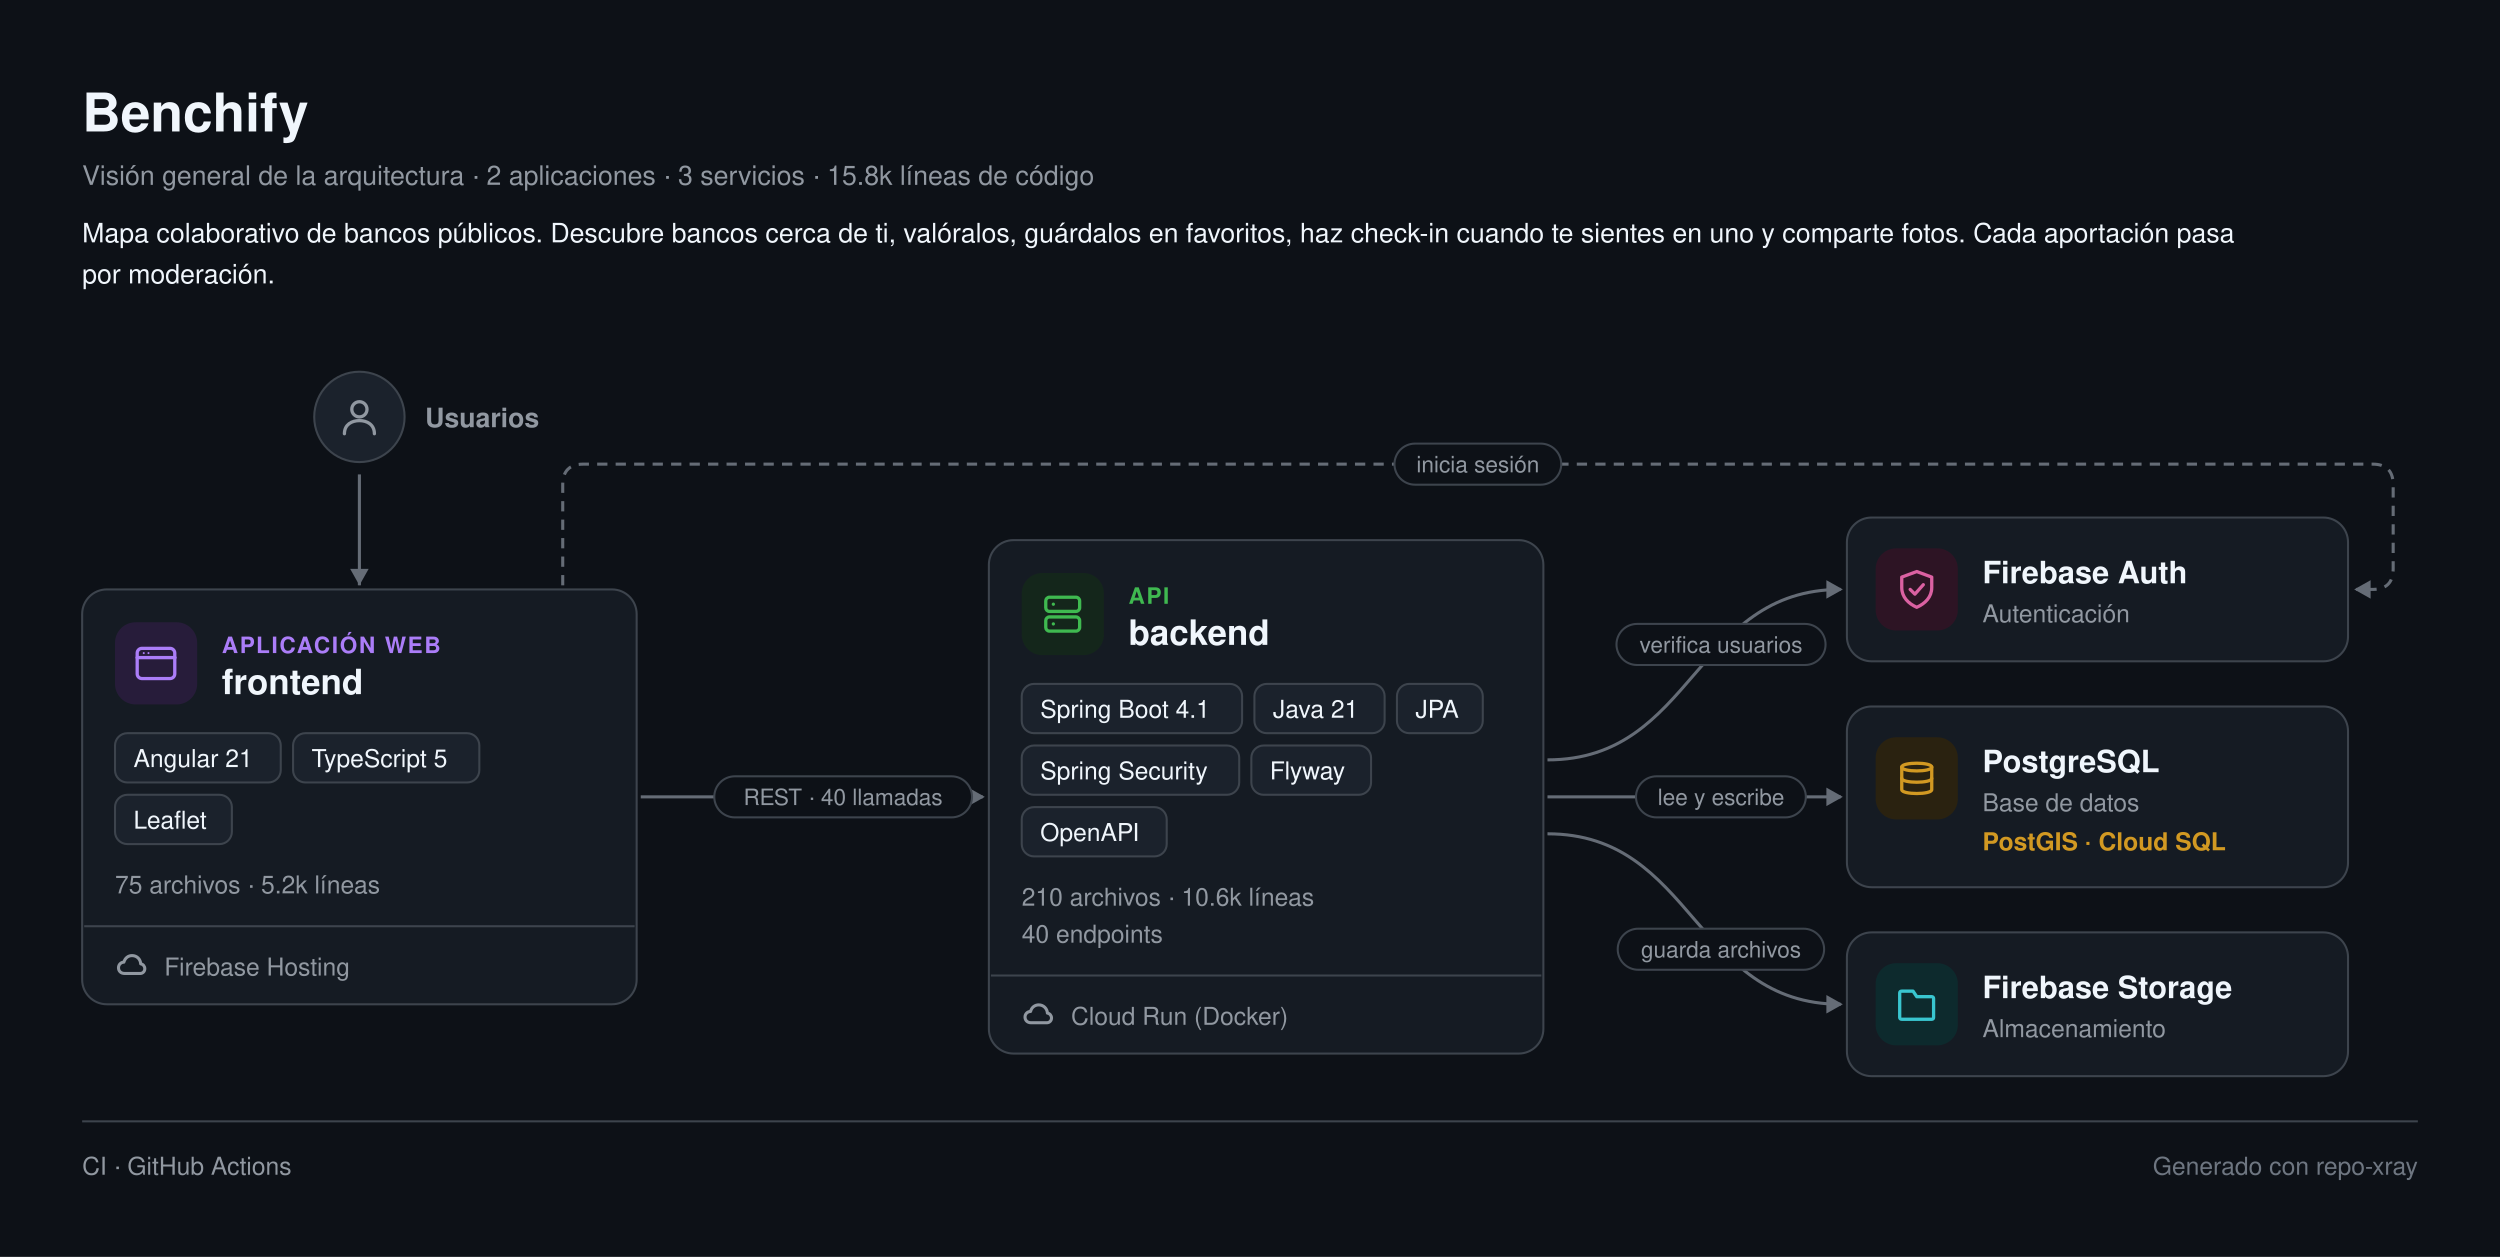
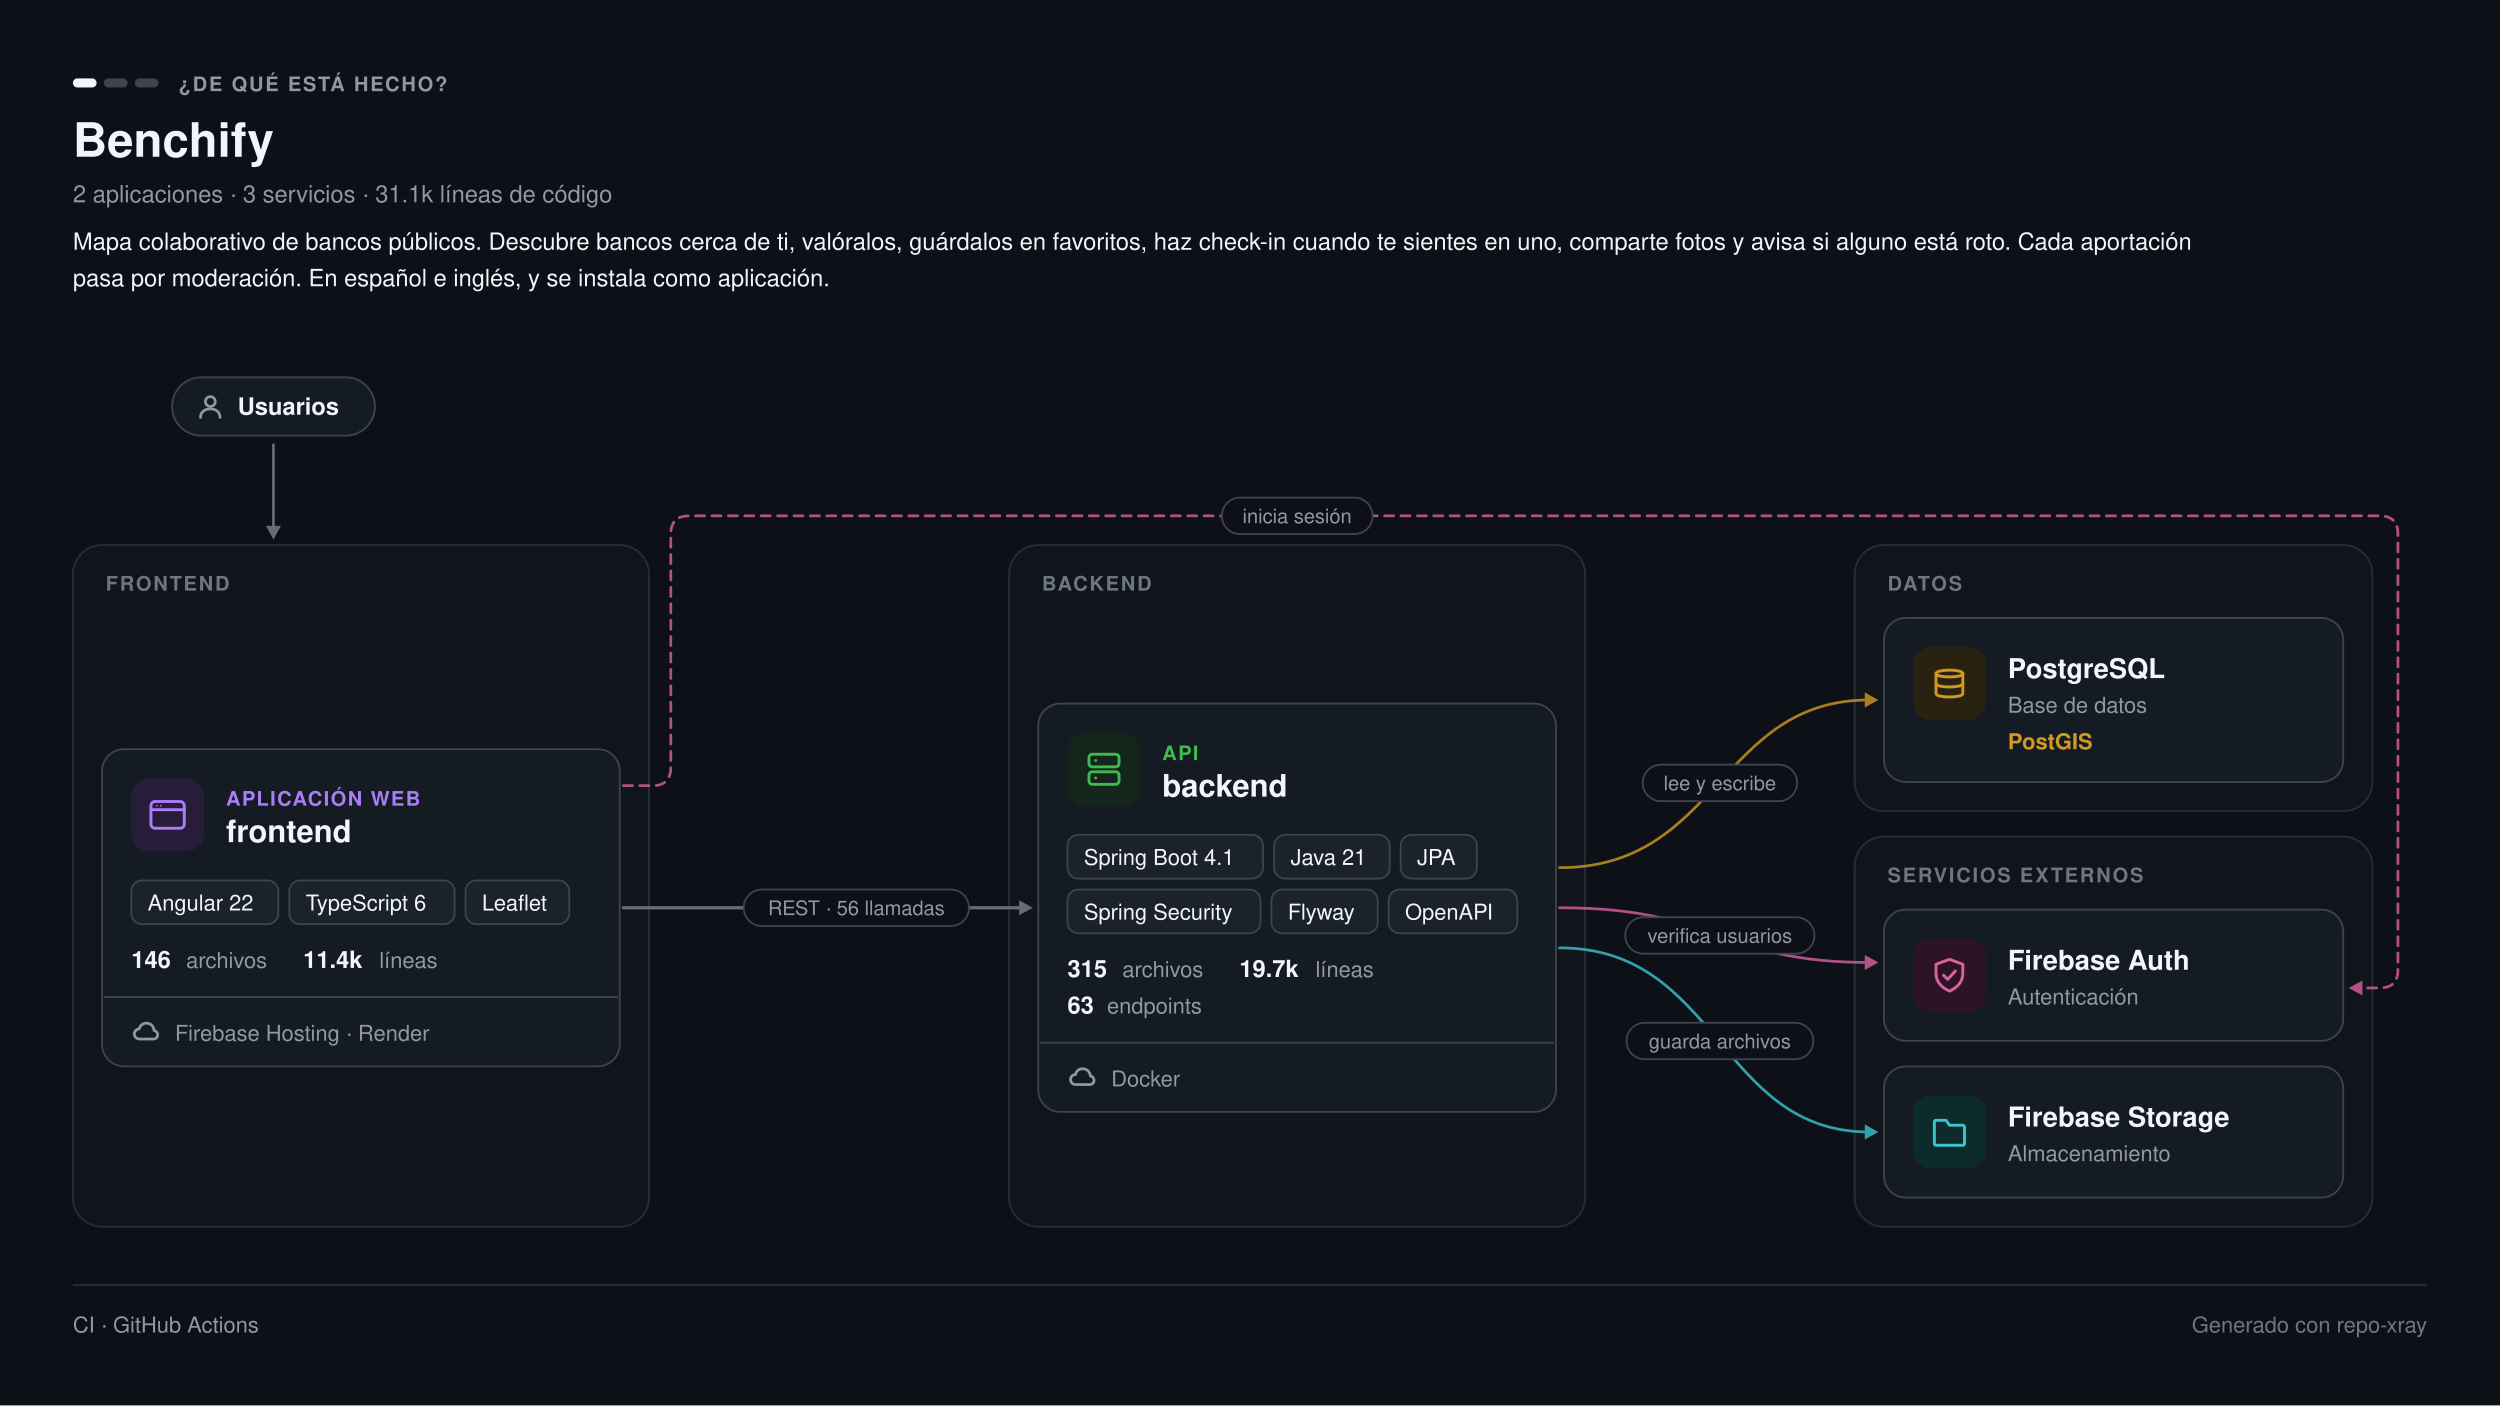
- <svg xmlns="http://www.w3.org/2000/svg" width="1217.3" height="612" viewBox="0 0 1217.3 612" role="img" font-family="-apple-system, BlinkMacSystemFont, 'Segoe UI', Helvetica, Arial, sans-serif">
-   <rect x="0" y="0" width="1217.3" height="612" fill="#0d1117" />
-   <text x="40" y="64" font-size="26" font-weight="700" fill="#f0f6fc">Benchify</text>
-   <text x="40" y="90" font-size="13" font-weight="400" fill="#9198a1">Visión general de la arquitectura  ·  2 aplicaciones  ·  3 servicios  ·  15.8k líneas de código</text>
-   <text x="40" y="118" font-size="13" font-weight="400" fill="#f0f6fc">Mapa colaborativo de bancos públicos. Descubre bancos cerca de ti, valóralos, guárdalos en favoritos, haz check-in cuando te sientes en uno y comparte fotos. Cada aportación pasa</text>
-   <text x="40" y="138" font-size="13" font-weight="400" fill="#f0f6fc">por moderación.</text>
-   <circle cx="175" cy="203" r="22" fill="#1b222c" stroke="#3d444d" stroke-width="1" />
-   <circle cx="175" cy="199.3" r="3.7" fill="none" stroke="#9198a1" stroke-width="1.6" stroke-linecap="round" stroke-linejoin="round" />
-   <path d="M 167.7 211.2 C 167.7 206.7 171.3 204.8 175.0 204.8 C 178.7 204.8 182.3 206.7 182.3 211.2" fill="none" stroke="#9198a1" stroke-width="1.6" stroke-linecap="round" stroke-linejoin="round" />
-   <text x="207" y="208" font-size="13" font-weight="600" fill="#9198a1">Usuarios</text>
-   <path d="M 175.0 231.0 L 175.0 285.0" fill="none" stroke="#656c76" stroke-width="1.5" />
-   <polygon points="175,285 170.5,277 179.5,277" fill="#656c76" />
-   <path d="M 312.0 388.0 C 395.2 388.0 395.2 388.0 478.5 388.0" fill="none" stroke="#656c76" stroke-width="1.5" />
-   <polygon points="479.5,388 471.5,392.5 471.5,383.5" fill="#656c76" />
-   <rect x="347.8" y="378" width="125.5" height="20" rx="10" fill="#0d1117" stroke="#3d444d" stroke-width="1" />
-   <text x="410.5" y="392" font-size="11" font-weight="400" fill="#9198a1" text-anchor="middle">REST · 40 llamadas</text>
-   <path d="M 753.5 370.0 C 824.9 370.0 824.9 287.0 896.3 287.0" fill="none" stroke="#656c76" stroke-width="1.5" />
-   <polygon points="897.3,287 889.3,291.5 889.3,282.5" fill="#656c76" />
-   <rect x="787.1" y="303.8" width="101.8" height="20" rx="10" fill="#0d1117" stroke="#3d444d" stroke-width="1" />
-   <text x="838" y="317.8" font-size="11" font-weight="400" fill="#9198a1" text-anchor="middle">verifica usuarios</text>
-   <path d="M 274 285.0 L 274 236 Q 274 226 284 226 L 1155.283 226 Q 1165.283 226 1165.283 236 L 1165.283 277.0 Q 1165.283 287.0 1155.283 287.0 L 1147.283 287.0" fill="none" stroke="#656c76" stroke-width="1.5" stroke-dasharray="5 4" />
-   <polygon points="1146.3,287 1154.3,282.5 1154.3,291.5" fill="#656c76" />
-   <rect x="679" y="216" width="81.2" height="20" rx="10" fill="#0d1117" stroke="#3d444d" stroke-width="1" />
-   <text x="719.6" y="230" font-size="11" font-weight="400" fill="#9198a1" text-anchor="middle">inicia sesión</text>
-   <path d="M 753.5 388.0 C 824.9 388.0 824.9 388.0 896.3 388.0" fill="none" stroke="#656c76" stroke-width="1.5" />
-   <polygon points="897.3,388 889.3,392.5 889.3,383.5" fill="#656c76" />
-   <rect x="796.6" y="378" width="82.7" height="20" rx="10" fill="#0d1117" stroke="#3d444d" stroke-width="1" />
-   <text x="838" y="392" font-size="11" font-weight="400" fill="#9198a1" text-anchor="middle">lee y escribe</text>
-   <path d="M 753.5 406.0 C 824.9 406.0 824.9 489.0 896.3 489.0" fill="none" stroke="#656c76" stroke-width="1.5" />
-   <polygon points="897.3,489 889.3,493.5 889.3,484.5" fill="#656c76" />
-   <rect x="787.7" y="452.2" width="100.5" height="20" rx="10" fill="#0d1117" stroke="#3d444d" stroke-width="1" />
-   <text x="838" y="466.2" font-size="11" font-weight="400" fill="#9198a1" text-anchor="middle">guarda archivos</text>
-   <rect x="40" y="287" width="270" height="202" rx="12" fill="#151b23" stroke="#3d444d" stroke-width="1" />
-   <rect x="56" y="303" width="40" height="40" rx="10" fill="#271c3a" />
-   <rect x="66.8" y="315.7" width="18.3" height="14.7" rx="2.3" fill="none" stroke="#ab7df8" stroke-width="1.6" stroke-linecap="round" stroke-linejoin="round" />
-   <line x1="66.8" y1="320.2" x2="85.2" y2="320.2" fill="none" stroke="#ab7df8" stroke-width="1.6" stroke-linecap="round" stroke-linejoin="round" />
-   <circle cx="70" cy="318" r="0.5" fill="#ab7df8" />
-   <circle cx="72.3" cy="318" r="0.5" fill="#ab7df8" />
-   <text x="108" y="318" font-size="11" font-weight="700" fill="#ab7df8" letter-spacing="0.8">APLICACIÓN WEB</text>
-   <text x="108" y="338" font-size="17" font-weight="700" fill="#f0f6fc">frontend</text>
-   <rect x="56" y="357" width="80.7" height="24" rx="6" fill="#1b222c" stroke="#3d444d" stroke-width="1" />
-   <text x="65" y="373.5" font-size="12" font-weight="400" fill="#f0f6fc">Angular 21</text>
-   <rect x="142.7" y="357" width="90.7" height="24" rx="6" fill="#1b222c" stroke="#3d444d" stroke-width="1" />
-   <text x="151.7" y="373.5" font-size="12" font-weight="400" fill="#f0f6fc">TypeScript 5</text>
-   <rect x="56" y="387" width="56.9" height="24" rx="6" fill="#1b222c" stroke="#3d444d" stroke-width="1" />
-   <text x="65" y="403.5" font-size="12" font-weight="400" fill="#f0f6fc">Leaflet</text>
-   <text x="56" y="435" font-size="12" font-weight="400" fill="#9198a1">75 archivos  ·  5.2k líneas</text>
-   <line x1="41" y1="451" x2="309" y2="451" stroke="#3d444d" stroke-width="1" />
-   <path d="M 60.7 474.0 C 58.7 474.0 57.7 472.7 57.7 471.2 C 57.7 469.7 58.9 468.5 60.3 468.5 C 60.9 466.5 62.4 465.3 64.3 465.3 C 66.7 465.3 68.4 467.1 68.5 469.3 C 69.7 469.5 70.5 470.5 70.5 471.7 C 70.5 473.0 69.5 474.0 68.3 474.0 Z" fill="none" stroke="#9198a1" stroke-width="1.5" stroke-linecap="round" stroke-linejoin="round" />
-   <text x="80" y="475" font-size="12" font-weight="400" fill="#9198a1">Firebase Hosting</text>
-   <rect x="481.5" y="263" width="270" height="250" rx="12" fill="#151b23" stroke="#3d444d" stroke-width="1" />
-   <rect x="497.5" y="279" width="40" height="40" rx="10" fill="#14261b" />
-   <rect x="509.2" y="290.8" width="16.5" height="6.9" rx="1.8" fill="none" stroke="#3fb950" stroke-width="1.6" stroke-linecap="round" stroke-linejoin="round" />
-   <rect x="509.2" y="300.4" width="16.5" height="6.9" rx="1.8" fill="none" stroke="#3fb950" stroke-width="1.6" stroke-linecap="round" stroke-linejoin="round" />
-   <circle cx="512.9" cy="294.2" r="0.8" fill="#3fb950" />
-   <circle cx="512.9" cy="303.8" r="0.8" fill="#3fb950" />
-   <text x="549.5" y="294" font-size="11" font-weight="700" fill="#3fb950" letter-spacing="0.8">API</text>
-   <text x="549.5" y="314" font-size="17" font-weight="700" fill="#f0f6fc">backend</text>
-   <rect x="497.5" y="333" width="107.3" height="24" rx="6" fill="#1b222c" stroke="#3d444d" stroke-width="1" />
-   <text x="506.5" y="349.5" font-size="12" font-weight="400" fill="#f0f6fc">Spring Boot 4.1</text>
-   <rect x="610.8" y="333" width="63.4" height="24" rx="6" fill="#1b222c" stroke="#3d444d" stroke-width="1" />
-   <text x="619.8" y="349.5" font-size="12" font-weight="400" fill="#f0f6fc">Java 21</text>
-   <rect x="680.2" y="333" width="41.8" height="24" rx="6" fill="#1b222c" stroke="#3d444d" stroke-width="1" />
-   <text x="689.2" y="349.5" font-size="12" font-weight="400" fill="#f0f6fc">JPA</text>
-   <rect x="497.5" y="363" width="105.9" height="24" rx="6" fill="#1b222c" stroke="#3d444d" stroke-width="1" />
-   <text x="506.5" y="379.5" font-size="12" font-weight="400" fill="#f0f6fc">Spring Security</text>
-   <rect x="609.3" y="363" width="58.3" height="24" rx="6" fill="#1b222c" stroke="#3d444d" stroke-width="1" />
-   <text x="618.3" y="379.5" font-size="12" font-weight="400" fill="#f0f6fc">Flyway</text>
-   <rect x="497.5" y="393" width="70.6" height="24" rx="6" fill="#1b222c" stroke="#3d444d" stroke-width="1" />
-   <text x="506.5" y="409.5" font-size="12" font-weight="400" fill="#f0f6fc">OpenAPI</text>
-   <text x="497.5" y="441" font-size="12" font-weight="400" fill="#9198a1">210 archivos  ·  10.6k líneas</text>
-   <text x="497.5" y="459" font-size="12" font-weight="400" fill="#9198a1">40 endpoints</text>
-   <line x1="482.5" y1="475" x2="750.5" y2="475" stroke="#3d444d" stroke-width="1" />
-   <path d="M 502.1 498.0 C 500.1 498.0 499.1 496.7 499.1 495.2 C 499.1 493.7 500.3 492.5 501.8 492.5 C 502.3 490.5 503.9 489.3 505.8 489.3 C 508.1 489.3 509.9 491.1 510.0 493.3 C 511.2 493.5 512.0 494.5 512.0 495.7 C 512.0 497.0 511.0 498.0 509.7 498.0 Z" fill="none" stroke="#9198a1" stroke-width="1.5" stroke-linecap="round" stroke-linejoin="round" />
-   <text x="521.5" y="499" font-size="12" font-weight="400" fill="#9198a1">Cloud Run  (Docker)</text>
-   <rect x="899.3" y="252" width="244" height="70" rx="12" fill="#151b23" stroke="#3d444d" stroke-width="1" />
-   <rect x="913.3" y="267" width="40" height="40" rx="10" fill="#2d1424" />
-   <path d="M 933.3 278.3 L 940.6 281.0 L 940.6 286.1 C 940.6 290.7 937.4 293.9 933.3 295.7 C 929.2 293.9 926.0 290.7 926.0 286.1 L 926.0 281.0 Z" fill="none" stroke="#db61a2" stroke-width="1.6" stroke-linecap="round" stroke-linejoin="round" />
-   <path d="M 930.1 287.0 L 932.4 289.3 L 936.5 284.7" fill="none" stroke="#db61a2" stroke-width="1.6" stroke-linecap="round" stroke-linejoin="round" />
-   <text x="965.3" y="284" font-size="15" font-weight="700" fill="#f0f6fc">Firebase Auth</text>
-   <text x="965.3" y="303" font-size="12" font-weight="400" fill="#9198a1">Autenticación</text>
-   <rect x="899.3" y="344" width="244" height="88" rx="12" fill="#151b23" stroke="#3d444d" stroke-width="1" />
-   <rect x="913.3" y="359" width="40" height="40" rx="10" fill="#2a2210" />
-   <path d="M 926.0 373.5 C 926.0 371.0 940.6 371.0 940.6 373.5 C 940.6 376.0 926.0 376.0 926.0 373.5 Z" fill="none" stroke="#d29922" stroke-width="1.6" stroke-linecap="round" stroke-linejoin="round" />
-   <path d="M 926.0 373.5 L 926.0 384.5 C 926.0 387.0 940.6 387.0 940.6 384.5 L 940.6 373.5" fill="none" stroke="#d29922" stroke-width="1.6" stroke-linecap="round" stroke-linejoin="round" />
-   <path d="M 926.0 379.0 C 926.0 381.5 940.6 381.5 940.6 379.0" fill="none" stroke="#d29922" stroke-width="1.6" stroke-linecap="round" stroke-linejoin="round" />
-   <text x="965.3" y="376" font-size="15" font-weight="700" fill="#f0f6fc">PostgreSQL</text>
-   <text x="965.3" y="395" font-size="12" font-weight="400" fill="#9198a1">Base de datos</text>
-   <text x="965.3" y="414" font-size="12" font-weight="600" fill="#d29922">PostGIS  ·  Cloud SQL</text>
-   <rect x="899.3" y="454" width="244" height="70" rx="12" fill="#151b23" stroke="#3d444d" stroke-width="1" />
-   <rect x="913.3" y="469" width="40" height="40" rx="10" fill="#0d2a2d" />
-   <path d="M 925.0 484.4 L 925.0 495.4 C 925.0 496.0 925.4 496.3 926.0 496.3 L 940.6 496.3 C 941.2 496.3 941.5 496.0 941.5 495.4 L 941.5 486.2 C 941.5 485.7 941.2 485.3 940.6 485.3 L 933.3 485.3 L 931.5 482.6 L 926.0 482.6 C 925.4 482.6 925.0 482.9 925.0 483.5 Z" fill="none" stroke="#39c5cf" stroke-width="1.6" stroke-linecap="round" stroke-linejoin="round" />
-   <text x="965.3" y="486" font-size="15" font-weight="700" fill="#f0f6fc">Firebase Storage</text>
-   <text x="965.3" y="505" font-size="12" font-weight="400" fill="#9198a1">Almacenamiento</text>
-   <line x1="40" y1="546" x2="1177.3" y2="546" stroke="#3d444d" stroke-width="1" />
-   <text x="40" y="572" font-size="12" font-weight="400" fill="#9198a1">CI  ·  GitHub Actions</text>
-   <text x="1177.3" y="572" font-size="12" font-weight="400" fill="#6e7681" text-anchor="end">Generado con repo-xray</text>
+ <svg xmlns="http://www.w3.org/2000/svg" width="1371.5" height="771" viewBox="0 0 1371.5 771" role="img" font-family="-apple-system, BlinkMacSystemFont, 'Segoe UI', Helvetica, Arial, sans-serif">
+   <rect x="0" y="0" width="1371.5" height="771" fill="#0d1117" />
+   <rect x="40" y="43" width="13" height="5" rx="2.5" fill="#f0f6fc" />
+   <rect x="57" y="43" width="13" height="5" rx="2.5" fill="#3d444d" />
+   <rect x="74" y="43" width="13" height="5" rx="2.5" fill="#3d444d" />
+   <text x="98" y="50" font-size="11" font-weight="700" fill="#9198a1" letter-spacing="1">¿DE QUÉ ESTÁ HECHO?</text>
+   <text x="40" y="86" font-size="26" font-weight="700" fill="#f0f6fc">Benchify</text>
+   <text x="40" y="111" font-size="13" font-weight="400" fill="#9198a1">2 aplicaciones  ·  3 servicios  ·  31.1k líneas de código</text>
+   <text x="40" y="137" font-size="13" font-weight="400" fill="#f0f6fc">Mapa colaborativo de bancos públicos. Descubre bancos cerca de ti, valóralos, guárdalos en favoritos, haz check-in cuando te sientes en uno, comparte fotos y avisa si alguno está roto. Cada aportación</text>
+   <text x="40" y="157" font-size="13" font-weight="400" fill="#f0f6fc">pasa por moderación. En español e inglés, y se instala como aplicación.</text>
+   <rect x="94.4" y="207" width="111.3" height="32" rx="16" fill="#151b23" stroke="#3d444d" stroke-width="1" />
+   <circle cx="115.4" cy="220.3" r="2.7" fill="none" stroke="#9198a1" stroke-width="1.5" stroke-linecap="round" stroke-linejoin="round" />
+   <path d="M 110.0 229.0 C 110.0 225.7 112.7 224.3 115.4 224.3 C 118.0 224.3 120.7 225.7 120.7 229.0" fill="none" stroke="#9198a1" stroke-width="1.5" stroke-linecap="round" stroke-linejoin="round" />
+   <text x="130.4" y="227.5" font-size="13" font-weight="600" fill="#f0f6fc">Usuarios</text>
+   <path d="M 150.0 244.0 L 150.0 291.0" fill="none" stroke="#656c76" stroke-width="1.5" stroke-linecap="round" />
+   <polygon points="150,296 145.9,288.5 154.1,288.5" fill="#656c76" />
+   <rect x="40" y="299" width="316" height="374" rx="16" fill="#10151c" stroke="#262d36" stroke-width="1" />
+   <text x="58" y="324" font-size="11" font-weight="700" fill="#6e7681" letter-spacing="1">FRONTEND</text>
+   <rect x="553.6" y="299" width="316" height="374" rx="16" fill="#10151c" stroke="#262d36" stroke-width="1" />
+   <text x="571.6" y="324" font-size="11" font-weight="700" fill="#6e7681" letter-spacing="1">BACKEND</text>
+   <rect x="1017.5" y="299" width="284" height="146" rx="16" fill="#10151c" stroke="#262d36" stroke-width="1" />
+   <text x="1035.5" y="324" font-size="11" font-weight="700" fill="#6e7681" letter-spacing="1">DATOS</text>
+   <rect x="1017.5" y="459" width="284" height="214" rx="16" fill="#10151c" stroke="#262d36" stroke-width="1" />
+   <text x="1035.5" y="484" font-size="11" font-weight="700" fill="#6e7681" letter-spacing="1">SERVICIOS EXTERNOS</text>
+   <g>
+     <path d="M 342.0 498.0 C 454.3 498.0 454.3 498.0 561.6 498.0" fill="none" stroke="#656c76" stroke-width="1.8" stroke-linecap="round" />
+     <polygon points="566.6,498 559.1,502.1 559.1,493.9" fill="#656c76" />
+   </g>
+   <g opacity="0.8">
+     <path d="M 855.6 498.0 C 943.0 498.0 943.0 528.0 1025.5 528.0" fill="none" stroke="#db61a2" stroke-width="1.5" stroke-linecap="round" />
+     <polygon points="1030.5,528 1023,532.1 1023,523.9" fill="#db61a2" />
+   </g>
+   <g opacity="0.8">
+     <path d="M 855.6 476.0 C 943.0 476.0 943.0 384.0 1025.5 384.0" fill="none" stroke="#d29922" stroke-width="1.5" stroke-linecap="round" />
+     <polygon points="1030.5,384 1023,388.1 1023,379.9" fill="#d29922" />
+   </g>
+   <g opacity="0.8">
+     <path d="M 855.6 520.0 C 943.0 520.0 943.0 621.0 1025.5 621.0" fill="none" stroke="#39c5cf" stroke-width="1.5" stroke-linecap="round" />
+     <polygon points="1030.5,621 1023,625.1 1023,616.9" fill="#39c5cf" />
+   </g>
+   <g opacity="0.8">
+     <path d="M 342.0 431.0 L 358.0 431.0 Q 368.0 431.0 368.0 421.0 L 368.0 293.0 Q 368.0 283.0 378.0 283.0 L 1305.5 283.0 Q 1315.5 283.0 1315.5 293.0 L 1315.5 532.0 Q 1315.5 542.0 1305.5 542.0 L 1293.5 542.0" fill="none" stroke="#db61a2" stroke-width="1.5" stroke-linecap="round" stroke-dasharray="5 4" />
+     <polygon points="1288.5,542 1296,537.9 1296,546.1" fill="#db61a2" />
+   </g>
+   <rect x="670.3" y="273" width="82.7" height="20" rx="10" fill="#0d1117" stroke="#3d444d" stroke-width="1" />
+   <text x="711.6" y="287" font-size="11" font-weight="400" fill="#9198a1" text-anchor="middle">inicia sesión</text>
+   <rect x="408" y="488" width="123.6" height="20" rx="10" fill="#0d1117" stroke="#3d444d" stroke-width="1" />
+   <text x="469.8" y="502" font-size="11" font-weight="400" fill="#9198a1" text-anchor="middle">REST · 56 llamadas</text>
+   <rect x="901.2" y="419.5" width="84.7" height="20" rx="10" fill="#0d1117" stroke="#3d444d" stroke-width="1" />
+   <text x="943.5" y="433.5" font-size="11" font-weight="400" fill="#9198a1" text-anchor="middle">lee y escribe</text>
+   <rect x="891.6" y="503.2" width="103.8" height="20" rx="10" fill="#0d1117" stroke="#3d444d" stroke-width="1" />
+   <text x="943.5" y="517.2" font-size="11" font-weight="400" fill="#9198a1" text-anchor="middle">verifica usuarios</text>
+   <rect x="892.3" y="561.1" width="102.5" height="20" rx="10" fill="#0d1117" stroke="#3d444d" stroke-width="1" />
+   <text x="943.5" y="575.1" font-size="11" font-weight="400" fill="#9198a1" text-anchor="middle">guarda archivos</text>
+   <rect x="56" y="411" width="284" height="174" rx="12" fill="#151b23" stroke="#3d444d" stroke-width="1" id="app-frontend" />
+   <rect x="72" y="427" width="40" height="40" rx="10" fill="#271c3a" />
+   <rect x="82.8" y="439.7" width="18.3" height="14.7" rx="2.3" fill="none" stroke="#ab7df8" stroke-width="1.6" stroke-linecap="round" stroke-linejoin="round" />
+   <line x1="82.8" y1="444.2" x2="101.2" y2="444.2" fill="none" stroke="#ab7df8" stroke-width="1.6" stroke-linecap="round" stroke-linejoin="round" />
+   <circle cx="86" cy="442" r="0.5" fill="#ab7df8" />
+   <circle cx="88.3" cy="442" r="0.5" fill="#ab7df8" />
+   <text x="124" y="442" font-size="11" font-weight="700" fill="#ab7df8" letter-spacing="0.8">APLICACIÓN WEB</text>
+   <text x="124" y="462" font-size="17" font-weight="700" fill="#f0f6fc">frontend</text>
+   <rect x="72" y="483" width="80.7" height="24" rx="6" fill="#1b222c" stroke="#3d444d" stroke-width="1" />
+   <text x="81" y="499.5" font-size="12" font-weight="400" fill="#f0f6fc">Angular 22</text>
+   <rect x="158.7" y="483" width="90.7" height="24" rx="6" fill="#1b222c" stroke="#3d444d" stroke-width="1" />
+   <text x="167.7" y="499.5" font-size="12" font-weight="400" fill="#f0f6fc">TypeScript 6</text>
+   <rect x="255.4" y="483" width="56.9" height="24" rx="6" fill="#1b222c" stroke="#3d444d" stroke-width="1" />
+   <text x="264.4" y="499.5" font-size="12" font-weight="400" fill="#f0f6fc">Leaflet</text>
+   <text x="72" y="531" font-size="13" font-weight="700" fill="#f0f6fc">146</text>
+   <text x="102.1" y="531" font-size="12" font-weight="400" fill="#9198a1">archivos</text>
+   <text x="166.3" y="531" font-size="13" font-weight="700" fill="#f0f6fc">11.4k</text>
+   <text x="208.1" y="531" font-size="12" font-weight="400" fill="#9198a1">líneas</text>
+   <line x1="57" y1="547" x2="339" y2="547" stroke="#3d444d" stroke-width="1" />
+   <path d="M 76.7 570.0 C 74.7 570.0 73.7 568.7 73.7 567.2 C 73.7 565.7 74.9 564.5 76.3 564.5 C 76.9 562.5 78.4 561.3 80.3 561.3 C 82.7 561.3 84.4 563.1 84.5 565.3 C 85.7 565.5 86.5 566.5 86.5 567.7 C 86.5 569.0 85.5 570.0 84.3 570.0 Z" fill="none" stroke="#9198a1" stroke-width="1.5" stroke-linecap="round" stroke-linejoin="round" />
+   <text x="96" y="571" font-size="12" font-weight="400" fill="#9198a1">Firebase Hosting · Render</text>
+   <rect x="569.6" y="386" width="284" height="224" rx="12" fill="#151b23" stroke="#3d444d" stroke-width="1" id="app-backend" />
+   <rect x="585.6" y="402" width="40" height="40" rx="10" fill="#14261b" />
+   <rect x="597.4" y="413.8" width="16.5" height="6.9" rx="1.8" fill="none" stroke="#3fb950" stroke-width="1.6" stroke-linecap="round" stroke-linejoin="round" />
+   <rect x="597.4" y="423.4" width="16.5" height="6.9" rx="1.8" fill="none" stroke="#3fb950" stroke-width="1.6" stroke-linecap="round" stroke-linejoin="round" />
+   <circle cx="601.1" cy="417.2" r="0.8" fill="#3fb950" />
+   <circle cx="601.1" cy="426.8" r="0.8" fill="#3fb950" />
+   <text x="637.6" y="417" font-size="11" font-weight="700" fill="#3fb950" letter-spacing="0.8">API</text>
+   <text x="637.6" y="437" font-size="17" font-weight="700" fill="#f0f6fc">backend</text>
+   <rect x="585.6" y="458" width="107.3" height="24" rx="6" fill="#1b222c" stroke="#3d444d" stroke-width="1" />
+   <text x="594.6" y="474.5" font-size="12" font-weight="400" fill="#f0f6fc">Spring Boot 4.1</text>
+   <rect x="699" y="458" width="63.4" height="24" rx="6" fill="#1b222c" stroke="#3d444d" stroke-width="1" />
+   <text x="708" y="474.5" font-size="12" font-weight="400" fill="#f0f6fc">Java 21</text>
+   <rect x="768.4" y="458" width="41.8" height="24" rx="6" fill="#1b222c" stroke="#3d444d" stroke-width="1" />
+   <text x="777.4" y="474.5" font-size="12" font-weight="400" fill="#f0f6fc">JPA</text>
+   <rect x="585.6" y="488" width="105.9" height="24" rx="6" fill="#1b222c" stroke="#3d444d" stroke-width="1" />
+   <text x="594.6" y="504.5" font-size="12" font-weight="400" fill="#f0f6fc">Spring Security</text>
+   <rect x="697.5" y="488" width="58.3" height="24" rx="6" fill="#1b222c" stroke="#3d444d" stroke-width="1" />
+   <text x="706.5" y="504.5" font-size="12" font-weight="400" fill="#f0f6fc">Flyway</text>
+   <rect x="761.8" y="488" width="70.6" height="24" rx="6" fill="#1b222c" stroke="#3d444d" stroke-width="1" />
+   <text x="770.8" y="504.5" font-size="12" font-weight="400" fill="#f0f6fc">OpenAPI</text>
+   <text x="585.6" y="536" font-size="13" font-weight="700" fill="#f0f6fc">315</text>
+   <text x="615.7" y="536" font-size="12" font-weight="400" fill="#9198a1">archivos</text>
+   <text x="679.9" y="536" font-size="13" font-weight="700" fill="#f0f6fc">19.7k</text>
+   <text x="721.7" y="536" font-size="12" font-weight="400" fill="#9198a1">líneas</text>
+   <text x="585.6" y="556" font-size="13" font-weight="700" fill="#f0f6fc">63</text>
+   <text x="607.3" y="556" font-size="12" font-weight="400" fill="#9198a1">endpoints</text>
+   <line x1="570.6" y1="572" x2="852.6" y2="572" stroke="#3d444d" stroke-width="1" />
+   <path d="M 590.3 595.0 C 588.3 595.0 587.3 593.7 587.3 592.2 C 587.3 590.7 588.5 589.5 590.0 589.5 C 590.5 587.5 592.0 586.3 594.0 586.3 C 596.3 586.3 598.0 588.1 598.2 590.3 C 599.4 590.5 600.2 591.5 600.2 592.7 C 600.2 594.0 599.2 595.0 597.9 595.0 Z" fill="none" stroke="#9198a1" stroke-width="1.5" stroke-linecap="round" stroke-linejoin="round" />
+   <text x="609.6" y="596" font-size="12" font-weight="400" fill="#9198a1">Docker</text>
+   <rect x="1033.5" y="339" width="252" height="90" rx="12" fill="#151b23" stroke="#3d444d" stroke-width="1" id="service-postgresql" />
+   <rect x="1049.5" y="355" width="40" height="40" rx="10" fill="#2a2210" />
+   <path d="M 1062.1 369.5 C 1062.1 367.0 1076.8 367.0 1076.8 369.5 C 1076.8 372.0 1062.1 372.0 1062.1 369.5 Z" fill="none" stroke="#d29922" stroke-width="1.6" stroke-linecap="round" stroke-linejoin="round" />
+   <path d="M 1062.1 369.5 L 1062.1 380.5 C 1062.1 383.0 1076.8 383.0 1076.8 380.5 L 1076.8 369.5" fill="none" stroke="#d29922" stroke-width="1.6" stroke-linecap="round" stroke-linejoin="round" />
+   <path d="M 1062.1 375.0 C 1062.1 377.5 1076.8 377.5 1076.8 375.0" fill="none" stroke="#d29922" stroke-width="1.6" stroke-linecap="round" stroke-linejoin="round" />
+   <text x="1101.5" y="372" font-size="15" font-weight="700" fill="#f0f6fc">PostgreSQL</text>
+   <text x="1101.5" y="391" font-size="12" font-weight="400" fill="#9198a1">Base de datos</text>
+   <text x="1101.5" y="411" font-size="12" font-weight="600" fill="#d29922">PostGIS</text>
+   <rect x="1033.5" y="499" width="252" height="72" rx="12" fill="#151b23" stroke="#3d444d" stroke-width="1" id="service-firebase-auth" />
+   <rect x="1049.5" y="515" width="40" height="40" rx="10" fill="#2d1424" />
+   <path d="M 1069.5 526.3 L 1076.8 529.0 L 1076.8 534.1 C 1076.8 538.7 1073.6 541.9 1069.5 543.7 C 1065.3 541.9 1062.1 538.7 1062.1 534.1 L 1062.1 529.0 Z" fill="none" stroke="#db61a2" stroke-width="1.6" stroke-linecap="round" stroke-linejoin="round" />
+   <path d="M 1066.2 535.0 L 1068.5 537.3 L 1072.7 532.7" fill="none" stroke="#db61a2" stroke-width="1.6" stroke-linecap="round" stroke-linejoin="round" />
+   <text x="1101.5" y="532" font-size="15" font-weight="700" fill="#f0f6fc">Firebase Auth</text>
+   <text x="1101.5" y="551" font-size="12" font-weight="400" fill="#9198a1">Autenticación</text>
+   <rect x="1033.5" y="585" width="252" height="72" rx="12" fill="#151b23" stroke="#3d444d" stroke-width="1" id="service-firebase-storage" />
+   <rect x="1049.5" y="601" width="40" height="40" rx="10" fill="#0d2a2d" />
+   <path d="M 1061.2 616.4 L 1061.2 627.4 C 1061.2 628.0 1061.6 628.3 1062.1 628.3 L 1076.8 628.3 C 1077.3 628.3 1077.7 628.0 1077.7 627.4 L 1077.7 618.2 C 1077.7 617.7 1077.3 617.3 1076.8 617.3 L 1069.5 617.3 L 1067.6 614.6 L 1062.1 614.6 C 1061.6 614.6 1061.2 615.0 1061.2 615.5 Z" fill="none" stroke="#39c5cf" stroke-width="1.6" stroke-linecap="round" stroke-linejoin="round" />
+   <text x="1101.5" y="618" font-size="15" font-weight="700" fill="#f0f6fc">Firebase Storage</text>
+   <text x="1101.5" y="637" font-size="12" font-weight="400" fill="#9198a1">Almacenamiento</text>
+   <line x1="40" y1="705" x2="1331.5" y2="705" stroke="#262d36" stroke-width="1" />
+   <text x="1331.5" y="731" font-size="12" font-weight="400" fill="#6e7681" text-anchor="end">Generado con repo-xray</text>
+   <text x="40" y="731" font-size="12" font-weight="400" fill="#9198a1">CI  ·  GitHub Actions</text>
</svg>
